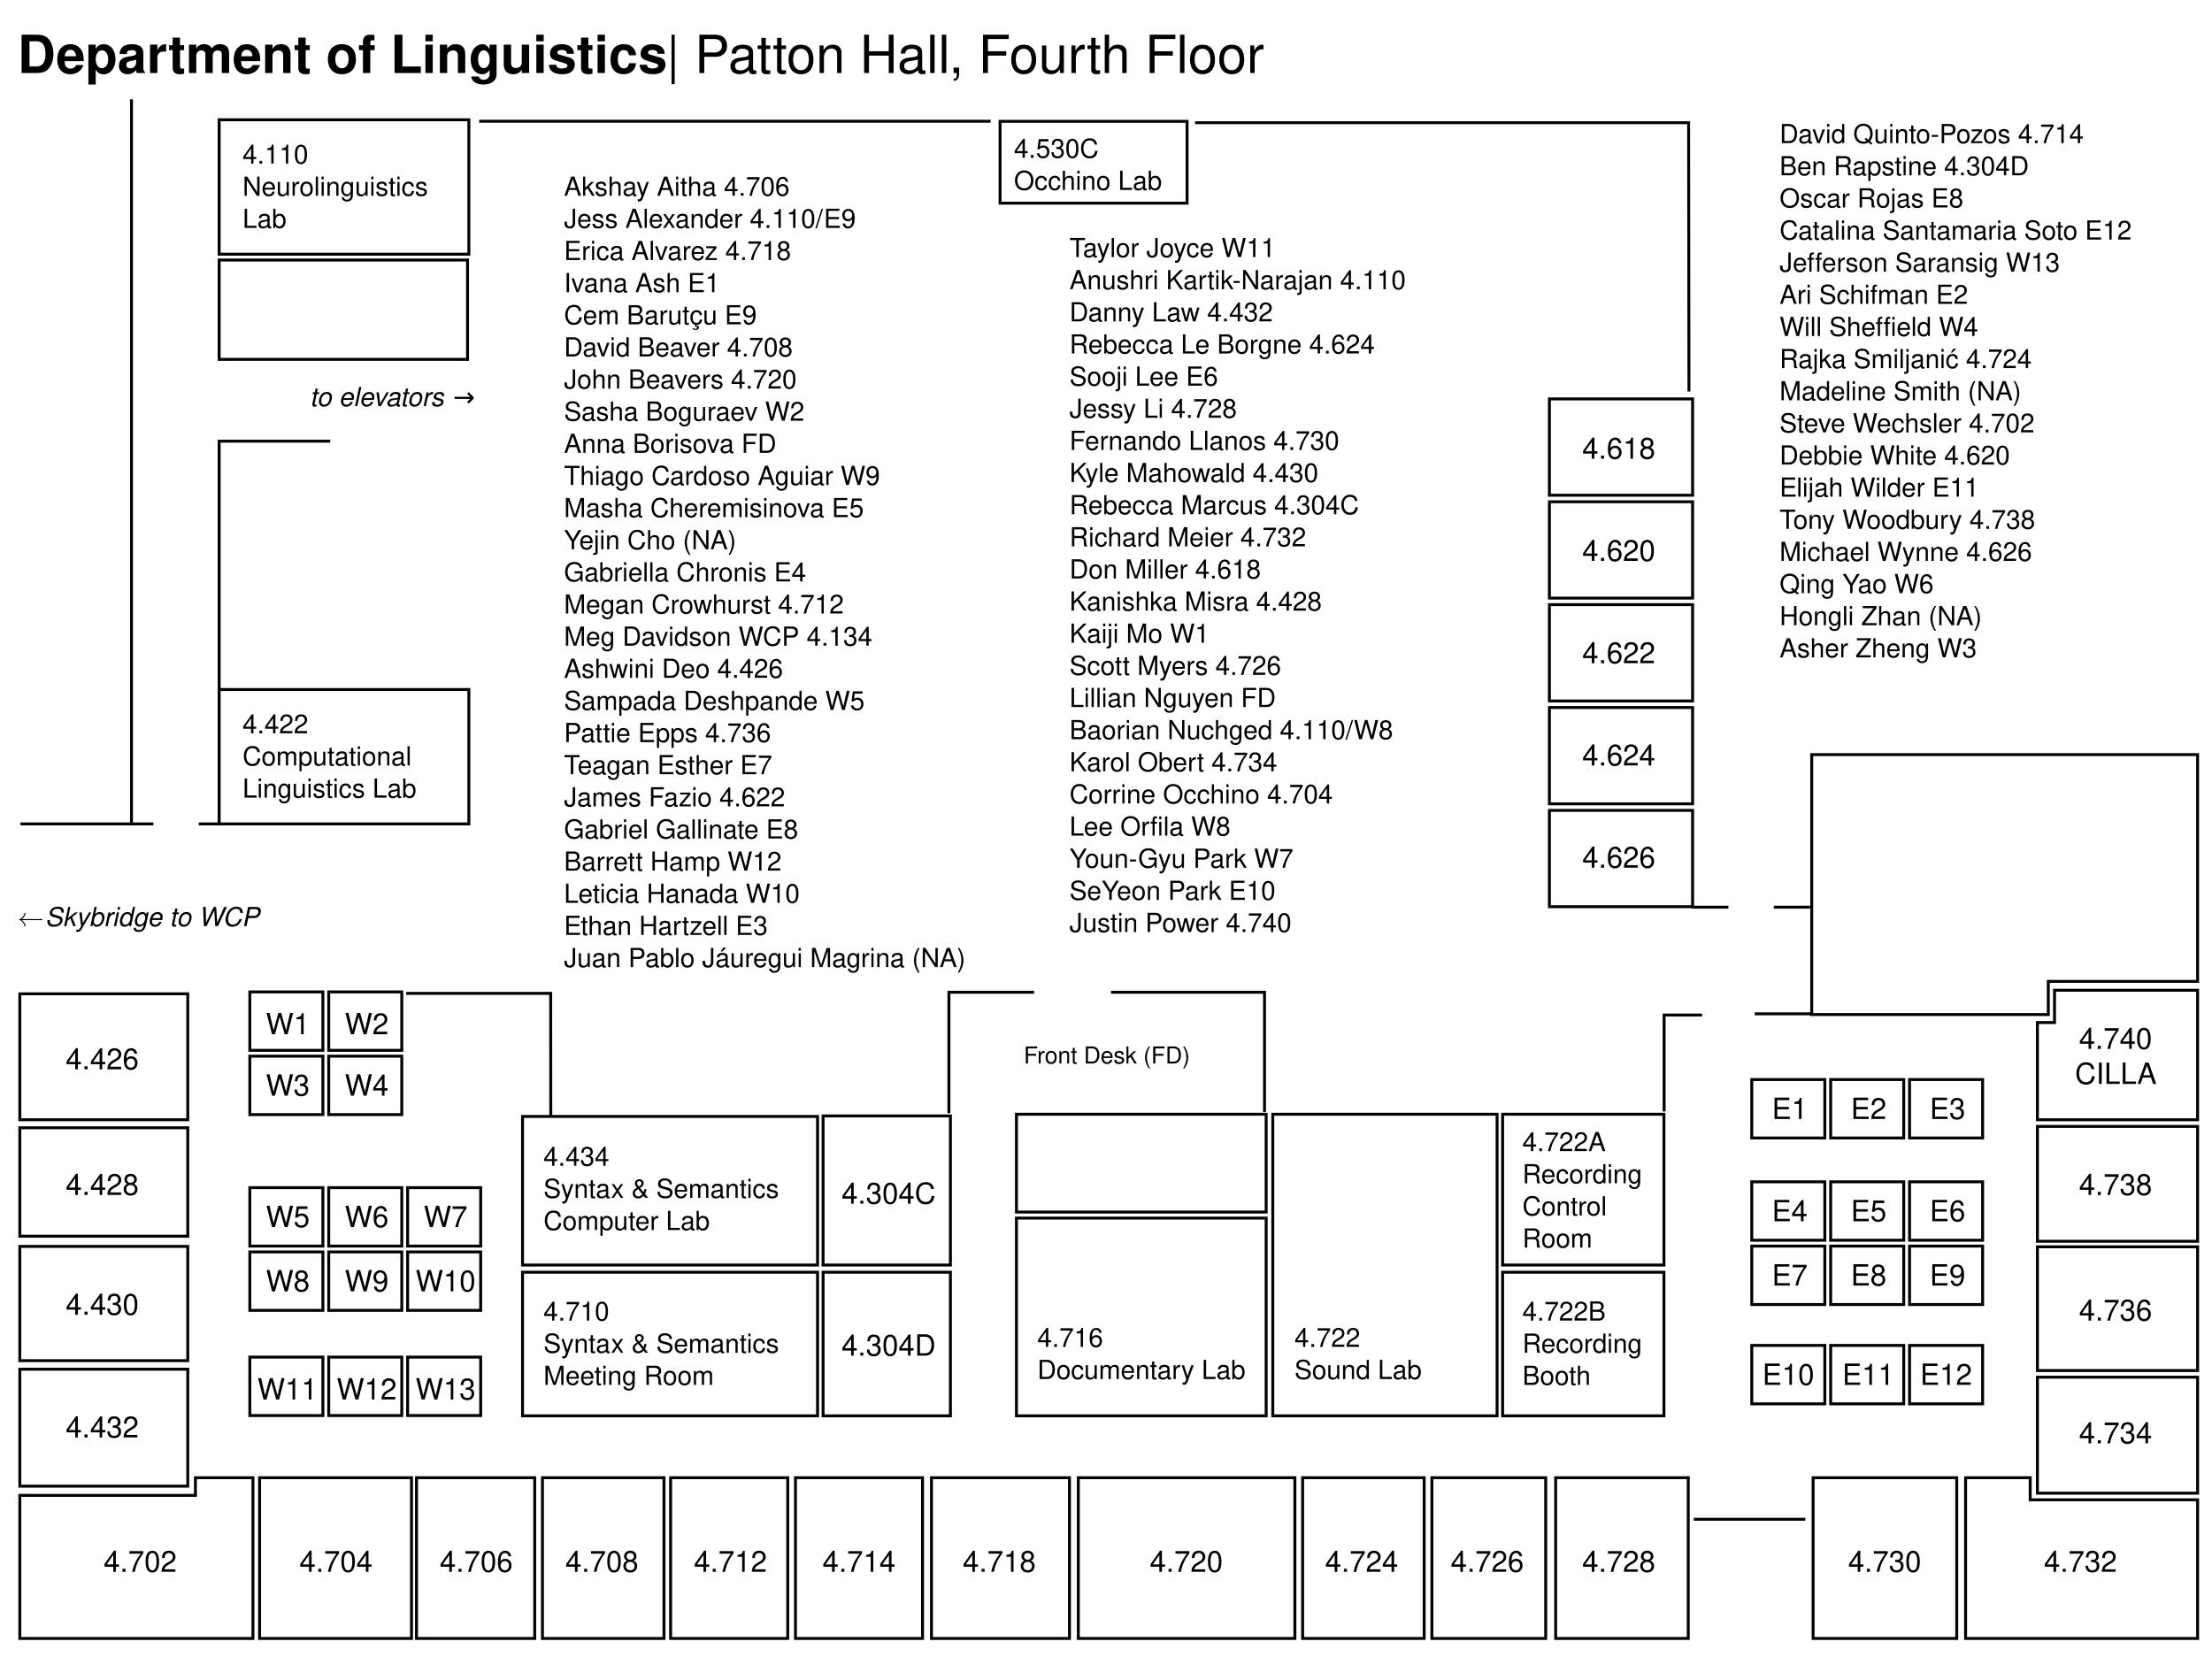
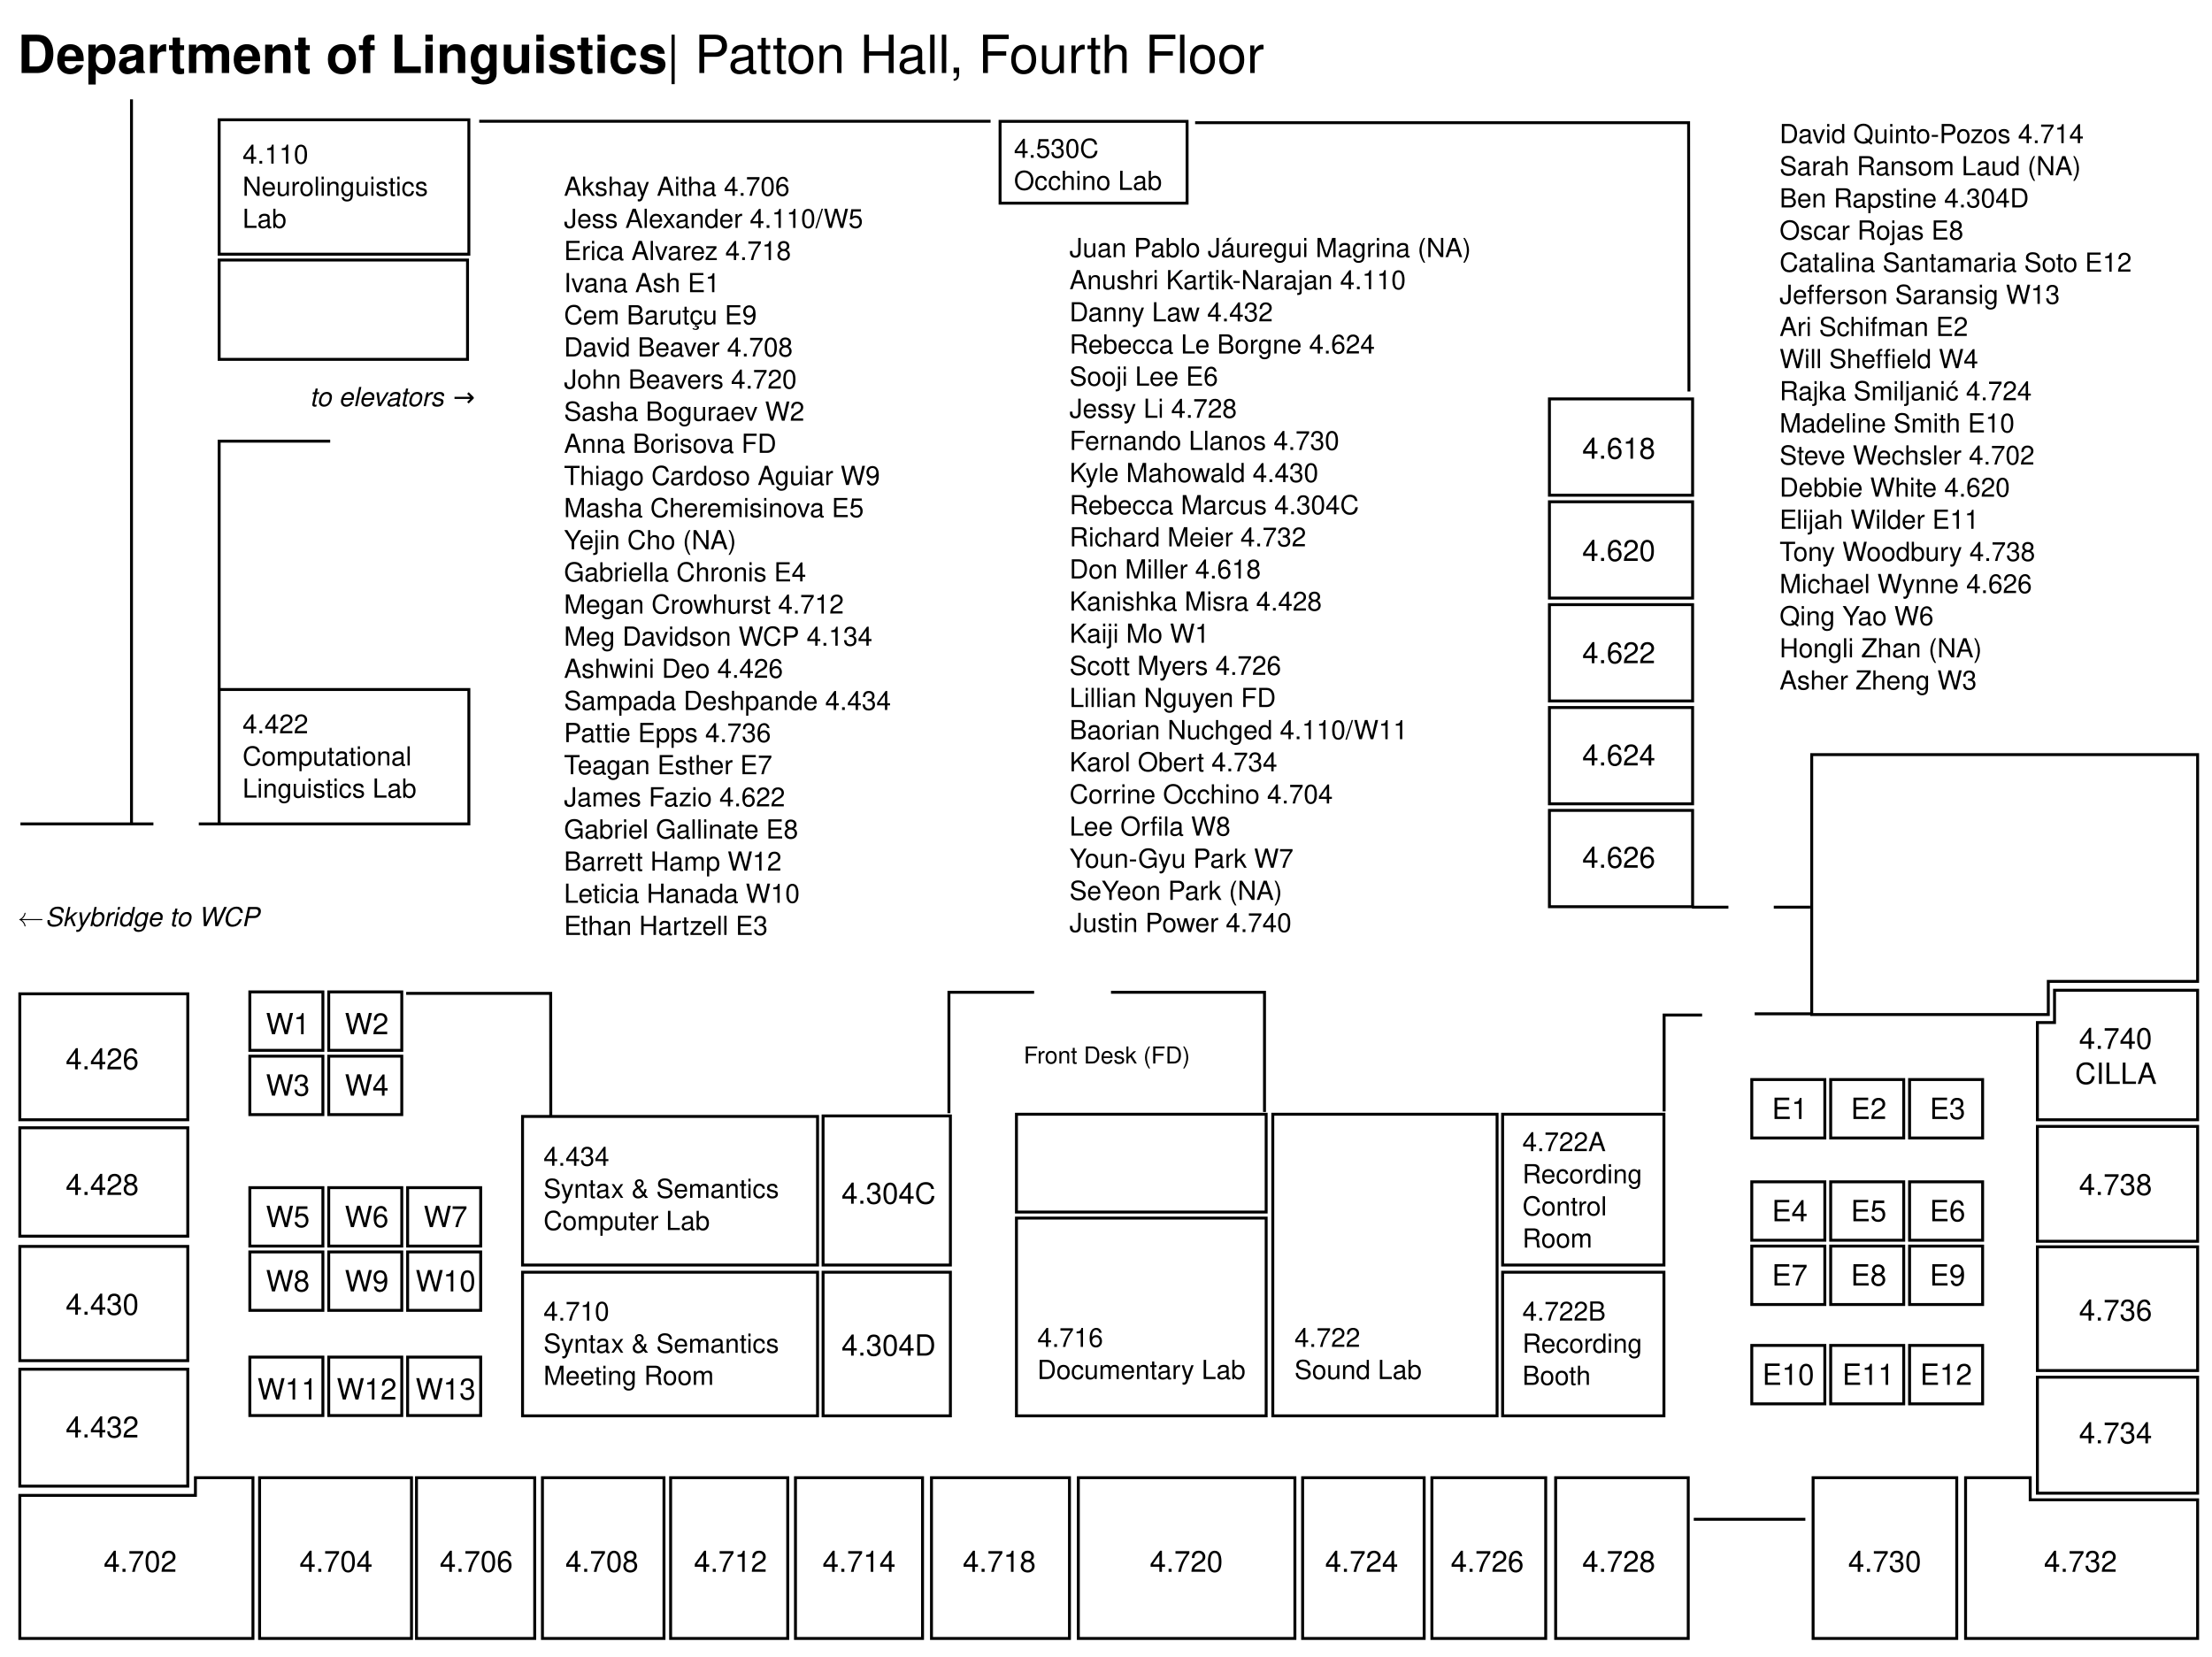
<svg xmlns="http://www.w3.org/2000/svg" width="757px" height="567px" viewBox="0 0 757 567" version="1.1">
  <g id="Artboard" stroke="none" stroke-width="1" fill="none" fill-rule="evenodd">
    <g id="Slices" />
    <g id="Offices-Shapes" transform="translate(6.7822, 40.5352)" stroke="#000000">
      <polygon id="Shape" points="745.295 295.367 694.198 295.367 694.198 306.712 613.23 306.712 613.23 217.748 745.295 217.748" />
      <line x1="157.718" y1="0.965" x2="331.718" y2="0.965" id="Line" stroke-linecap="square" />
      <polygon id="Shape" points="745.295 520.26 665.887 520.26 665.887 465.242 688.005 465.242 688.005 472.807 745.295 472.807" />
      <rect id="Rectangle" x="613.705" y="465.242" width="49.157" height="55.018" />
      <rect id="Rectangle" x="525.601" y="465.242" width="45.376" height="55.018" />
      <rect id="Rectangle" x="483.249" y="465.242" width="38.948" height="55.018" />
      <rect id="Rectangle" x="439.008" y="465.242" width="41.594" height="55.018" />
      <polygon id="Rectangle" points="362.248 465.242 362.248 520.26 436.361 520.26 436.361 465.242" />
      <polygon id="Rectangle" points="265.447 465.242 265.447 520.26 308.933 520.26 308.933 465.242" />
      <polygon id="Rectangle" points="311.995 465.242 311.995 520.26 359.218 520.26 359.218 465.242" />
      <polygon id="Rectangle" points="274.894 394.909 274.894 444.067 318.468 444.067 318.468 394.909" />
      <polygon id="Rectangle" points="274.894 341.416 274.894 392.451 318.468 392.451 318.468 341.416" />
      <rect id="Rectangle" x="222.718" y="465.242" width="40.082" height="55.018" />
      <rect id="Rectangle" x="178.855" y="465.242" width="41.594" height="55.018" />
      <rect id="Rectangle" x="135.748" y="465.242" width="40.461" height="55.018" />
      <polygon id="Rectangle" points="82.054 465.242 82.054 520.26 134.045 520.26 134.045 465.242" />
      <polygon id="Shape" points="79.783 520.26 -2.13162821e-14 520.26 -2.13162821e-14 471.291 60.094 471.291 60.094 465.242 79.783 465.242" />
      <polygon id="Rectangle" points="-2.84217094e-14 299.622 -2.84217094e-14 342.727 57.477 342.727 57.477 299.622" />
      <polygon id="Rectangle" points="-2.84217094e-14 345.47 -2.84217094e-14 382.574 57.477 382.574 57.477 345.47" />
      <polygon id="Rectangle" points="-2.84217094e-14 386.075 -2.84217094e-14 425.18 57.477 425.18 57.477 386.075" />
      <polygon id="Rectangle" points="-2.84217094e-14 428.11 -2.84217094e-14 468.131 57.477 468.131 57.477 428.11" />
      <rect id="Rectangle" x="690.465" y="430.834" width="54.83" height="39.703" />
      <rect id="Rectangle" x="690.465" y="386.213" width="54.83" height="42.354" />
      <rect id="Rectangle" x="690.465" y="345" width="54.83" height="39.322" />
      <polygon id="Shape" points="690.465 342.729 745.295 342.729 745.295 298.397 696.325 298.397 696.325 309.453 690.465 309.453" />
      <polygon id="Rectangle" points="172.045 394.909 172.045 444.067 273.006 444.067 273.006 394.909" />
      <polygon id="Rectangle" points="172.045 341.592 172.045 392.451 273.006 392.451 273.006 341.592" />
      <rect id="Rectangle" x="341.071" y="340.836" width="85.458" height="33.477" />
      <polygon id="Rectangle" points="68.218 195.465 68.218 241.465 153.676 241.465 153.676 195.465" />
      <polygon id="Rectangle" points="523.468 131.209 523.468 164.174 572.468 164.174 572.468 131.209" />
      <polygon id="Rectangle" points="523.468 96 523.468 128.965 572.468 128.965 572.468 96" />
      <path d="M571.218,93.465 C571.188,69.9 571.166,52.226 571.151,40.444 C571.14,31.782 571.124,18.789 571.102,1.465 C511.348,1.465 466.533,1.465 436.656,1.465 C429.003,1.465 417.524,1.465 402.218,1.465" id="Shape" />
      <polygon id="Rectangle" points="335.468 1 335.468 29 399.468 29 399.468 1" />
      <polygon id="Rectangle" points="523.468 166.419 523.468 199.384 572.468 199.384 572.468 166.419" />
      <rect id="Rectangle" x="523.468" y="201.628" width="49" height="32.965" />
      <polygon id="Rectangle" points="523.468 236.837 523.468 269.802 572.468 269.802 572.468 236.837" />
      <polygon id="Rectangle" points="428.798 340.836 428.798 444.067 505.558 444.067 505.558 340.836" />
      <rect id="Rectangle" x="507.448" y="340.836" width="55.209" height="51.615" />
      <rect id="Rectangle" x="507.448" y="394.909" width="55.209" height="49.158" />
      <polygon id="Rectangle" points="341.071 376.382 341.071 444.067 426.529 444.067 426.529 376.382" />
      <polygon id="Rectangle" points="68.218 0.465 68.218 46.465 153.676 46.465 153.676 0.465" />
      <polygon id="Rectangle" points="68.218 48.465 68.218 82.465 153.218 82.465 153.218 48.465" />
    </g>
    <g id="Offices-Labels" transform="translate(22, 45)" fill="#000000" font-family="Helvetica" font-weight="normal">
      <text id="4.422-Computational" font-size="9">
        <tspan x="61" y="206">4.422</tspan>
        <tspan x="61" y="217">Computational</tspan>
        <tspan x="61" y="228">Linguistics Lab</tspan>
      </text>
      <text id="4.110-Neurolinguisti" font-size="9">
        <tspan x="61" y="11">4.110</tspan>
        <tspan x="61" y="22">Neurolinguistics</tspan>
        <tspan x="61" y="33">Lab</tspan>
      </text>
      <text id="4.530C-Occhino-Lab" font-size="9">
        <tspan x="325" y="9">4.530C</tspan>
        <tspan x="325" y="20">Occhino Lab</tspan>
      </text>
      <text id="4.426" font-size="10">
        <tspan x="0.488" y="321">4.426</tspan>
      </text>
      <text id="4.428" font-size="10">
        <tspan x="0.488" y="364">4.428</tspan>
      </text>
      <text id="4.430" font-size="10">
        <tspan x="0.488" y="405">4.430</tspan>
      </text>
      <text id="4.432" font-size="10">
        <tspan x="0.488" y="447">4.432</tspan>
      </text>
      <text id="4.702" font-size="10">
        <tspan x="13.488" y="493">4.702</tspan>
      </text>
      <text id="4.704" font-size="10">
        <tspan x="80.488" y="493">4.704</tspan>
      </text>
      <text id="4.706" font-size="10">
        <tspan x="128.488" y="493">4.706</tspan>
      </text>
      <text id="4.708" font-size="10">
        <tspan x="171.488" y="493">4.708</tspan>
      </text>
      <text id="4.712" font-size="10">
        <tspan x="215.488" y="493">4.712</tspan>
      </text>
      <text id="4.714" font-size="10">
        <tspan x="259.488" y="493">4.714</tspan>
      </text>
      <text id="4.718" font-size="10">
        <tspan x="307.488" y="493">4.718</tspan>
      </text>
      <text id="4.720" font-size="10">
        <tspan x="371.488" y="493">4.720</tspan>
      </text>
      <text id="4.724" font-size="10">
        <tspan x="431.488" y="493">4.724</tspan>
      </text>
      <text id="4.726" font-size="10">
        <tspan x="474.488" y="493">4.726</tspan>
      </text>
      <text id="4.728" font-size="10">
        <tspan x="519.488" y="493">4.728</tspan>
      </text>
      <text id="4.730" font-size="10">
        <tspan x="610.488" y="493">4.730</tspan>
      </text>
      <text id="4.732" font-size="10">
        <tspan x="677.488" y="493">4.732</tspan>
      </text>
      <text id="4.734" font-size="10">
        <tspan x="689.488" y="449">4.734</tspan>
      </text>
      <text id="4.736" font-size="10">
        <tspan x="689.488" y="407">4.736</tspan>
      </text>
      <text id="4.738" font-size="10">
        <tspan x="689.488" y="364">4.738</tspan>
      </text>
      <text id="4.618" font-size="10">
        <tspan x="519.488" y="112">4.618</tspan>
      </text>
      <text id="4.620" font-size="10">
        <tspan x="519.488" y="147">4.620</tspan>
      </text>
      <text id="4.622" font-size="10">
        <tspan x="519.488" y="182">4.622</tspan>
      </text>
      <text id="4.624" font-size="10">
        <tspan x="519.488" y="217">4.624</tspan>
      </text>
      <text id="4.626" font-size="10">
        <tspan x="519.488" y="252">4.626</tspan>
      </text>
      <text id="4.740" font-size="10">
        <tspan x="689.488" y="314">4.740</tspan>
        <tspan x="688.104" y="326">CILLA</tspan>
      </text>
      <text id="4.434" font-size="9">
        <tspan x="164" y="354">4.434</tspan>
        <tspan x="164" y="365">Syntax &amp; Semantics</tspan>
        <tspan x="164" y="376">Computer Lab</tspan>
      </text>
      <text id="4.710" font-size="9">
        <tspan x="164" y="407">4.710</tspan>
        <tspan x="164" y="418">Syntax &amp; Semantics</tspan>
        <tspan x="164" y="429">Meeting Room</tspan>
      </text>
      <text id="4.716" font-size="9">
        <tspan x="333" y="416">4.716</tspan>
        <tspan x="333" y="427">Documentary Lab</tspan>
      </text>
      <text id="4.304C" font-size="10">
        <tspan x="266" y="367">4.304C</tspan>
      </text>
      <text id="4.304D" font-size="10">
        <tspan x="266" y="419">4.304D</tspan>
      </text>
      <text id="4.722-Sound-Lab" font-size="9">
        <tspan x="421" y="416">4.722</tspan>
        <tspan x="421" y="427">Sound Lab</tspan>
      </text>
      <text id="4.722B" font-size="9">
        <tspan x="499" y="407">4.722B</tspan>
        <tspan x="499" y="418">Recording </tspan>
        <tspan x="499" y="429">Booth</tspan>
      </text>
      <text id="4.722A" font-size="9">
        <tspan x="499" y="349">4.722A</tspan>
        <tspan x="499" y="360">Recording </tspan>
        <tspan x="499" y="371">Control </tspan>
        <tspan x="499" y="382">Room</tspan>
      </text>
      <text id="Front-Desk-(FD)" font-size="8">
        <tspan x="328.332" y="319">Front Desk (FD)</tspan>
      </text>
    </g>
    <g id="Workstations-East---Listing" transform="translate(193, 40)" fill="#000000" font-family="Helvetica" font-size="9" font-weight="normal">
      <text id="Akshay-Aitha-4.706-J">
        <tspan x="0" y="27">Akshay Aitha   4.706</tspan>
-         <tspan x="0" y="38">Jess Alexander   4.110/E9</tspan>
+         <tspan x="0" y="38">Jess Alexander   4.110/W5</tspan>
        <tspan x="0" y="49">Erica Alvarez   4.718</tspan>
        <tspan x="0" y="60">Ivana Ash   E1</tspan>
        <tspan x="0" y="71">Cem Barutçu   E9</tspan>
        <tspan x="0" y="82">David Beaver   4.708</tspan>
        <tspan x="0" y="93">John Beavers   4.720</tspan>
        <tspan x="0" y="104">Sasha Boguraev   W2</tspan>
        <tspan x="0" y="115">Anna Borisova   FD</tspan>
        <tspan x="0" y="126">Thiago Cardoso Aguiar   W9</tspan>
        <tspan x="0" y="137">Masha Cheremisinova   E5</tspan>
        <tspan x="0" y="148">Yejin Cho   (NA)</tspan>
        <tspan x="0" y="159">Gabriella Chronis   E4</tspan>
        <tspan x="0" y="170">Megan Crowhurst   4.712</tspan>
        <tspan x="0" y="181">Meg Davidson   WCP 4.134</tspan>
        <tspan x="0" y="192">Ashwini Deo   4.426</tspan>
-         <tspan x="0" y="203">Sampada Deshpande   W5</tspan>
+         <tspan x="0" y="203">Sampada Deshpande   4.434</tspan>
        <tspan x="0" y="214">Pattie Epps   4.736</tspan>
        <tspan x="0" y="225">Teagan Esther   E7</tspan>
        <tspan x="0" y="236">James Fazio   4.622</tspan>
        <tspan x="0" y="247">Gabriel Gallinate   E8</tspan>
        <tspan x="0" y="258">Barrett Hamp   W12</tspan>
        <tspan x="0" y="269">Leticia Hanada   W10</tspan>
        <tspan x="0" y="280">Ethan Hartzell   E3</tspan>
-         <tspan x="0" y="291">Juan Pablo Jáuregui Magrina   (NA)</tspan>
-       </text>
-       <text id="Taylor-Joyce-W11-Anu">
-         <tspan x="173" y="48">Taylor Joyce   W11</tspan>
+         <tspan x="0" y="291" />
+       </text>
+       <text id="Juan-Pablo-Jáuregui">
+         <tspan x="173" y="48">Juan Pablo Jáuregui Magrina   (NA)</tspan>
        <tspan x="173" y="59">Anushri Kartik-Narajan   4.110</tspan>
        <tspan x="173" y="70">Danny Law   4.432</tspan>
        <tspan x="173" y="81">Rebecca Le Borgne   4.624</tspan>
        <tspan x="173" y="92">Sooji Lee   E6</tspan>
        <tspan x="173" y="103">Jessy Li   4.728</tspan>
        <tspan x="173" y="114">Fernando Llanos   4.730</tspan>
        <tspan x="173" y="125">Kyle Mahowald   4.430</tspan>
        <tspan x="173" y="136">Rebecca Marcus   4.304C</tspan>
        <tspan x="173" y="147">Richard Meier   4.732</tspan>
        <tspan x="173" y="158">Don Miller   4.618</tspan>
        <tspan x="173" y="169">Kanishka Misra   4.428</tspan>
        <tspan x="173" y="180">Kaiji Mo   W1</tspan>
        <tspan x="173" y="191">Scott Myers   4.726</tspan>
        <tspan x="173" y="202">Lillian Nguyen   FD</tspan>
-         <tspan x="173" y="213">Baorian Nuchged   4.110/W8</tspan>
+         <tspan x="173" y="213">Baorian Nuchged   4.110/W11</tspan>
        <tspan x="173" y="224">Karol Obert   4.734</tspan>
        <tspan x="173" y="235">Corrine Occhino   4.704</tspan>
        <tspan x="173" y="246">Lee Orfila   W8</tspan>
        <tspan x="173" y="257">Youn-Gyu Park   W7</tspan>
-         <tspan x="173" y="268">SeYeon Park   E10</tspan>
+         <tspan x="173" y="268">SeYeon Park   (NA)</tspan>
        <tspan x="173" y="279">Justin Power   4.740</tspan>
      </text>
      <text id="David-Quinto-Pozos-4">
        <tspan x="416" y="9">David Quinto-Pozos   4.714</tspan>
-         <tspan x="416" y="20">Ben Rapstine   4.304D</tspan>
-         <tspan x="416" y="31">Oscar Rojas   E8</tspan>
-         <tspan x="416" y="42">Catalina Santamaria Soto   E12</tspan>
-         <tspan x="416" y="53">Jefferson Saransig   W13</tspan>
-         <tspan x="416" y="64">Ari Schifman   E2</tspan>
-         <tspan x="416" y="75">Will Sheffield   W4</tspan>
-         <tspan x="416" y="86">Rajka Smiljanić   4.724</tspan>
-         <tspan x="416" y="97">Madeline Smith   (NA)</tspan>
-         <tspan x="416" y="108">Steve Wechsler   4.702</tspan>
-         <tspan x="416" y="119">Debbie White   4.620</tspan>
-         <tspan x="416" y="130">Elijah Wilder   E11</tspan>
-         <tspan x="416" y="141">Tony Woodbury   4.738</tspan>
-         <tspan x="416" y="152">Michael Wynne   4.626</tspan>
-         <tspan x="416" y="163">Qing Yao   W6</tspan>
-         <tspan x="416" y="174">Hongli Zhan   (NA)</tspan>
-         <tspan x="416" y="185">Asher Zheng   W3</tspan>
+         <tspan x="416" y="20">Sarah Ransom Laud   (NA)</tspan>
+         <tspan x="416" y="31">Ben Rapstine   4.304D</tspan>
+         <tspan x="416" y="42">Oscar Rojas   E8</tspan>
+         <tspan x="416" y="53">Catalina Santamaria Soto   E12</tspan>
+         <tspan x="416" y="64">Jefferson Saransig   W13</tspan>
+         <tspan x="416" y="75">Ari Schifman   E2</tspan>
+         <tspan x="416" y="86">Will Sheffield   W4</tspan>
+         <tspan x="416" y="97">Rajka Smiljanić   4.724</tspan>
+         <tspan x="416" y="108">Madeline Smith   E10</tspan>
+         <tspan x="416" y="119">Steve Wechsler   4.702</tspan>
+         <tspan x="416" y="130">Debbie White   4.620</tspan>
+         <tspan x="416" y="141">Elijah Wilder   E11</tspan>
+         <tspan x="416" y="152">Tony Woodbury   4.738</tspan>
+         <tspan x="416" y="163">Michael Wynne   4.626</tspan>
+         <tspan x="416" y="174">Qing Yao   W6</tspan>
+         <tspan x="416" y="185">Hongli Zhan   (NA)</tspan>
+         <tspan x="416" y="196">Asher Zheng   W3</tspan>
      </text>
    </g>
    <g id="Workstations-East---Outlines" transform="translate(599, 369)" stroke="#000000">
      <path d="M25.5,35.5 L25.5,55.5 L0.5,55.5 L0.5,35.5 L25.5,35.5 Z" id="Rectangle-65" />
      <path d="M79.5,57.5 L79.5,77.5 L54.5,77.5 L54.5,57.5 L79.5,57.5 Z" id="Rectangle-65" />
      <path d="M52.5,57.5 L52.5,77.5 L27.5,77.5 L27.5,57.5 L52.5,57.5 Z" id="Rectangle-65" />
      <path d="M25.5,57.5 L25.5,77.5 L0.5,77.5 L0.5,57.5 L25.5,57.5 Z" id="Rectangle-65" />
      <path d="M79.5,35.5 L79.5,55.5 L54.5,55.5 L54.5,35.5 L79.5,35.5 Z" id="Rectangle-65" />
      <path d="M52.5,35.5 L52.5,55.5 L27.5,55.5 L27.5,35.5 L52.5,35.5 Z" id="Rectangle-65" />
      <path d="M25.5,0.5 L25.5,20.5 L0.5,20.5 L0.5,0.5 L25.5,0.5 Z" id="Rectangle-65-copy" />
      <path d="M79.5,0.5 L79.5,20.5 L54.5,20.5 L54.5,0.5 L79.5,0.5 Z" id="Rectangle-65-copy" />
      <path d="M52.5,0.5 L52.5,20.5 L27.5,20.5 L27.5,0.5 L52.5,0.5 Z" id="Rectangle-65-copy" />
      <path d="M25.5,91.5 L25.5,111.5 L0.5,111.5 L0.5,91.5 L25.5,91.5 Z" id="Rectangle-65-copy-2" />
      <path d="M79.5,91.5 L79.5,111.5 L54.5,111.5 L54.5,91.5 L79.5,91.5 Z" id="Rectangle-65-copy-2" />
      <path d="M52.5,91.5 L52.5,111.5 L27.5,111.5 L27.5,91.5 L52.5,91.5 Z" id="Rectangle-65-copy-2" />
    </g>
    <g id="Workstations-East---Labels" transform="translate(603, 373)" fill="#000000" font-family="Helvetica" font-size="10" font-weight="normal">
      <text id="E1">
        <tspan x="3.384" y="10">E1</tspan>
      </text>
      <text id="E2">
        <tspan x="30.384" y="10">E2</tspan>
      </text>
      <text id="E3">
        <tspan x="57.384" y="10">E3</tspan>
      </text>
      <text id="E4">
        <tspan x="3.384" y="45">E4</tspan>
      </text>
      <text id="E5">
        <tspan x="30.384" y="45">E5</tspan>
      </text>
      <text id="E6">
        <tspan x="57.384" y="45">E6</tspan>
      </text>
      <text id="E7">
        <tspan x="3.384" y="67">E7</tspan>
      </text>
      <text id="E8">
        <tspan x="30.384" y="67">E8</tspan>
      </text>
      <text id="E9">
        <tspan x="57.384" y="67">E9</tspan>
      </text>
      <text id="E10">
        <tspan x="0.104" y="101">E10</tspan>
      </text>
      <text id="E11">
        <tspan x="27.472" y="101">E11</tspan>
      </text>
      <text id="E12">
        <tspan x="54.104" y="101">E12</tspan>
      </text>
    </g>
    <g id="Workstations-West---Outlines" transform="translate(85, 339)" stroke="#000000">
      <path d="M25.5,67.5 L25.5,87.5 L0.5,87.5 L0.5,67.5 L25.5,67.5 Z" id="Rectangle-65" />
      <path d="M79.5,89.5 L79.5,109.5 L54.5,109.5 L54.5,89.5 L79.5,89.5 Z" id="Rectangle-65" />
      <path d="M52.5,89.5 L52.5,109.5 L27.5,109.5 L27.5,89.5 L52.5,89.5 Z" id="Rectangle-65" />
      <path d="M25.5,89.5 L25.5,109.5 L0.5,109.5 L0.5,89.5 L25.5,89.5 Z" id="Rectangle-65" />
      <path d="M79.5,125.5 L79.5,145.5 L54.5,145.5 L54.5,125.5 L79.5,125.5 Z" id="Rectangle-65-copy" />
      <path d="M52.5,125.5 L52.5,145.5 L27.5,145.5 L27.5,125.5 L52.5,125.5 Z" id="Rectangle-65-copy" />
      <path d="M25.5,125.5 L25.5,145.5 L0.5,145.5 L0.5,125.5 L25.5,125.5 Z" id="Rectangle-65-copy" />
      <path d="M79.5,67.5 L79.5,87.5 L54.5,87.5 L54.5,67.5 L79.5,67.5 Z" id="Rectangle-65" />
      <path d="M52.5,67.5 L52.5,87.5 L27.5,87.5 L27.5,67.5 L52.5,67.5 Z" id="Rectangle-65" />
      <path d="M25.5,0.5 L25.5,20.5 L0.5,20.5 L0.5,0.5 L25.5,0.5 Z" id="Rectangle-65-copy" />
      <path d="M52.5,22.5 L52.5,42.5 L27.5,42.5 L27.5,22.5 L52.5,22.5 Z" id="Rectangle-65-copy" />
      <path d="M25.5,22.5 L25.5,42.5 L0.5,42.5 L0.5,22.5 L25.5,22.5 Z" id="Rectangle-65-copy" />
      <path d="M52.5,0.5 L52.5,20.5 L27.5,20.5 L27.5,0.5 L52.5,0.5 Z" id="Rectangle-65-copy" />
    </g>
    <g id="Workstations-West---Labels" transform="translate(88, 344)" fill="#000000" font-family="Helvetica" font-size="10" font-weight="normal">
      <text id="W5">
        <tspan x="3" y="76">W5</tspan>
      </text>
      <text id="W1">
        <tspan x="3" y="10">W1</tspan>
      </text>
      <text id="W3">
        <tspan x="3" y="31">W3</tspan>
      </text>
      <text id="W4">
        <tspan x="30" y="31">W4</tspan>
      </text>
      <text id="W2">
        <tspan x="30" y="10">W2</tspan>
      </text>
      <text id="W6">
        <tspan x="30" y="76">W6</tspan>
      </text>
      <text id="W7">
        <tspan x="57" y="76">W7</tspan>
      </text>
      <text id="W8">
        <tspan x="3" y="98">W8</tspan>
      </text>
      <text id="W11">
        <tspan x="0.088" y="135">W11</tspan>
      </text>
      <text id="W9">
        <tspan x="30" y="98">W9</tspan>
      </text>
      <text id="W10">
        <tspan x="54.219" y="98">W10</tspan>
      </text>
      <text id="W12">
        <tspan x="27.219" y="135">W12</tspan>
      </text>
      <text id="W13">
        <tspan x="54.219" y="135">W13</tspan>
      </text>
    </g>
    <g id="RLP-Walls" transform="translate(7, 34)" stroke="#000000">
      <path d="M181.489,348 C181.48,337.242 181.474,329.174 181.469,323.795 C181.466,319.84 181.461,313.909 181.455,306 C163.957,306 150.834,306 142.085,306 C139.844,306 136.482,306 132,306" id="Shape" />
      <polyline id="Shape" points="317.745 347 317.745 305.623 346.899 305.623" />
      <polyline id="Shape" points="373.209 305.623 425.744 305.623 425.744 346.586" />
      <polyline id="Shape" points="575.5 313.417 562.5 313.417 562.5 346.417" />
      <line x1="613.062" y1="313" x2="593.5" y2="313" id="Shape" />
      <line x1="584.5" y1="276.5" x2="572.031" y2="276.5" id="Shape" />
      <line x1="45.5" y1="248" x2="38.031" y2="248" id="Shape" />
      <line x1="68.5" y1="248" x2="61.031" y2="248" id="Shape" />
      <line x1="612.5" y1="276.5" x2="600.031" y2="276.5" id="Shape" />
      <line x1="572.649" y1="486" x2="610.835" y2="486" id="Shape" />
      <polyline id="Shape" points="0 248 38 248 38 0" />
      <polyline id="Shape" transform="translate(87, 159.5) scale(-1, -1) translate(-87, -159.5)" points="68 202 106 202 106 117" />
    </g>
    <g id="RLP-Labels" transform="translate(6, 7)" fill="#000000" font-family="Helvetica-Bold, Helvetica" font-size="18" font-weight="bold">
      <text id="Department-of-Lingui">
        <tspan x="0" y="18">Department of Linguistics</tspan>
        <tspan x="222.021" y="18" font-family="Helvetica" font-weight="normal"> | Patton Hall, Fourth Floor</tspan>
      </text>
    </g>
    <text id="⃪-Skybridge-to-WCP" font-family="STIXTwoMath-Regular, STIX Two Math" font-size="9" font-weight="normal" fill="#000000">
      <tspan x="12.922" y="317">⃪</tspan>
      <tspan x="12.922" y="317" font-family="Helvetica"> </tspan>
      <tspan x="15.422" y="317" font-family="Helvetica-Oblique, Helvetica" font-style="italic">Skybridge to WCP</tspan>
    </text>
    <text id="to-elevators-→" font-family="Helvetica-Oblique, Helvetica" font-size="9" font-style="italic" font-weight="normal" fill="#000000">
      <tspan x="106" y="139">to elevators </tspan>
      <tspan x="155.025" y="139" font-family="LucidaGrande, Lucida Grande">→</tspan>
    </text>
  </g>
</svg>
